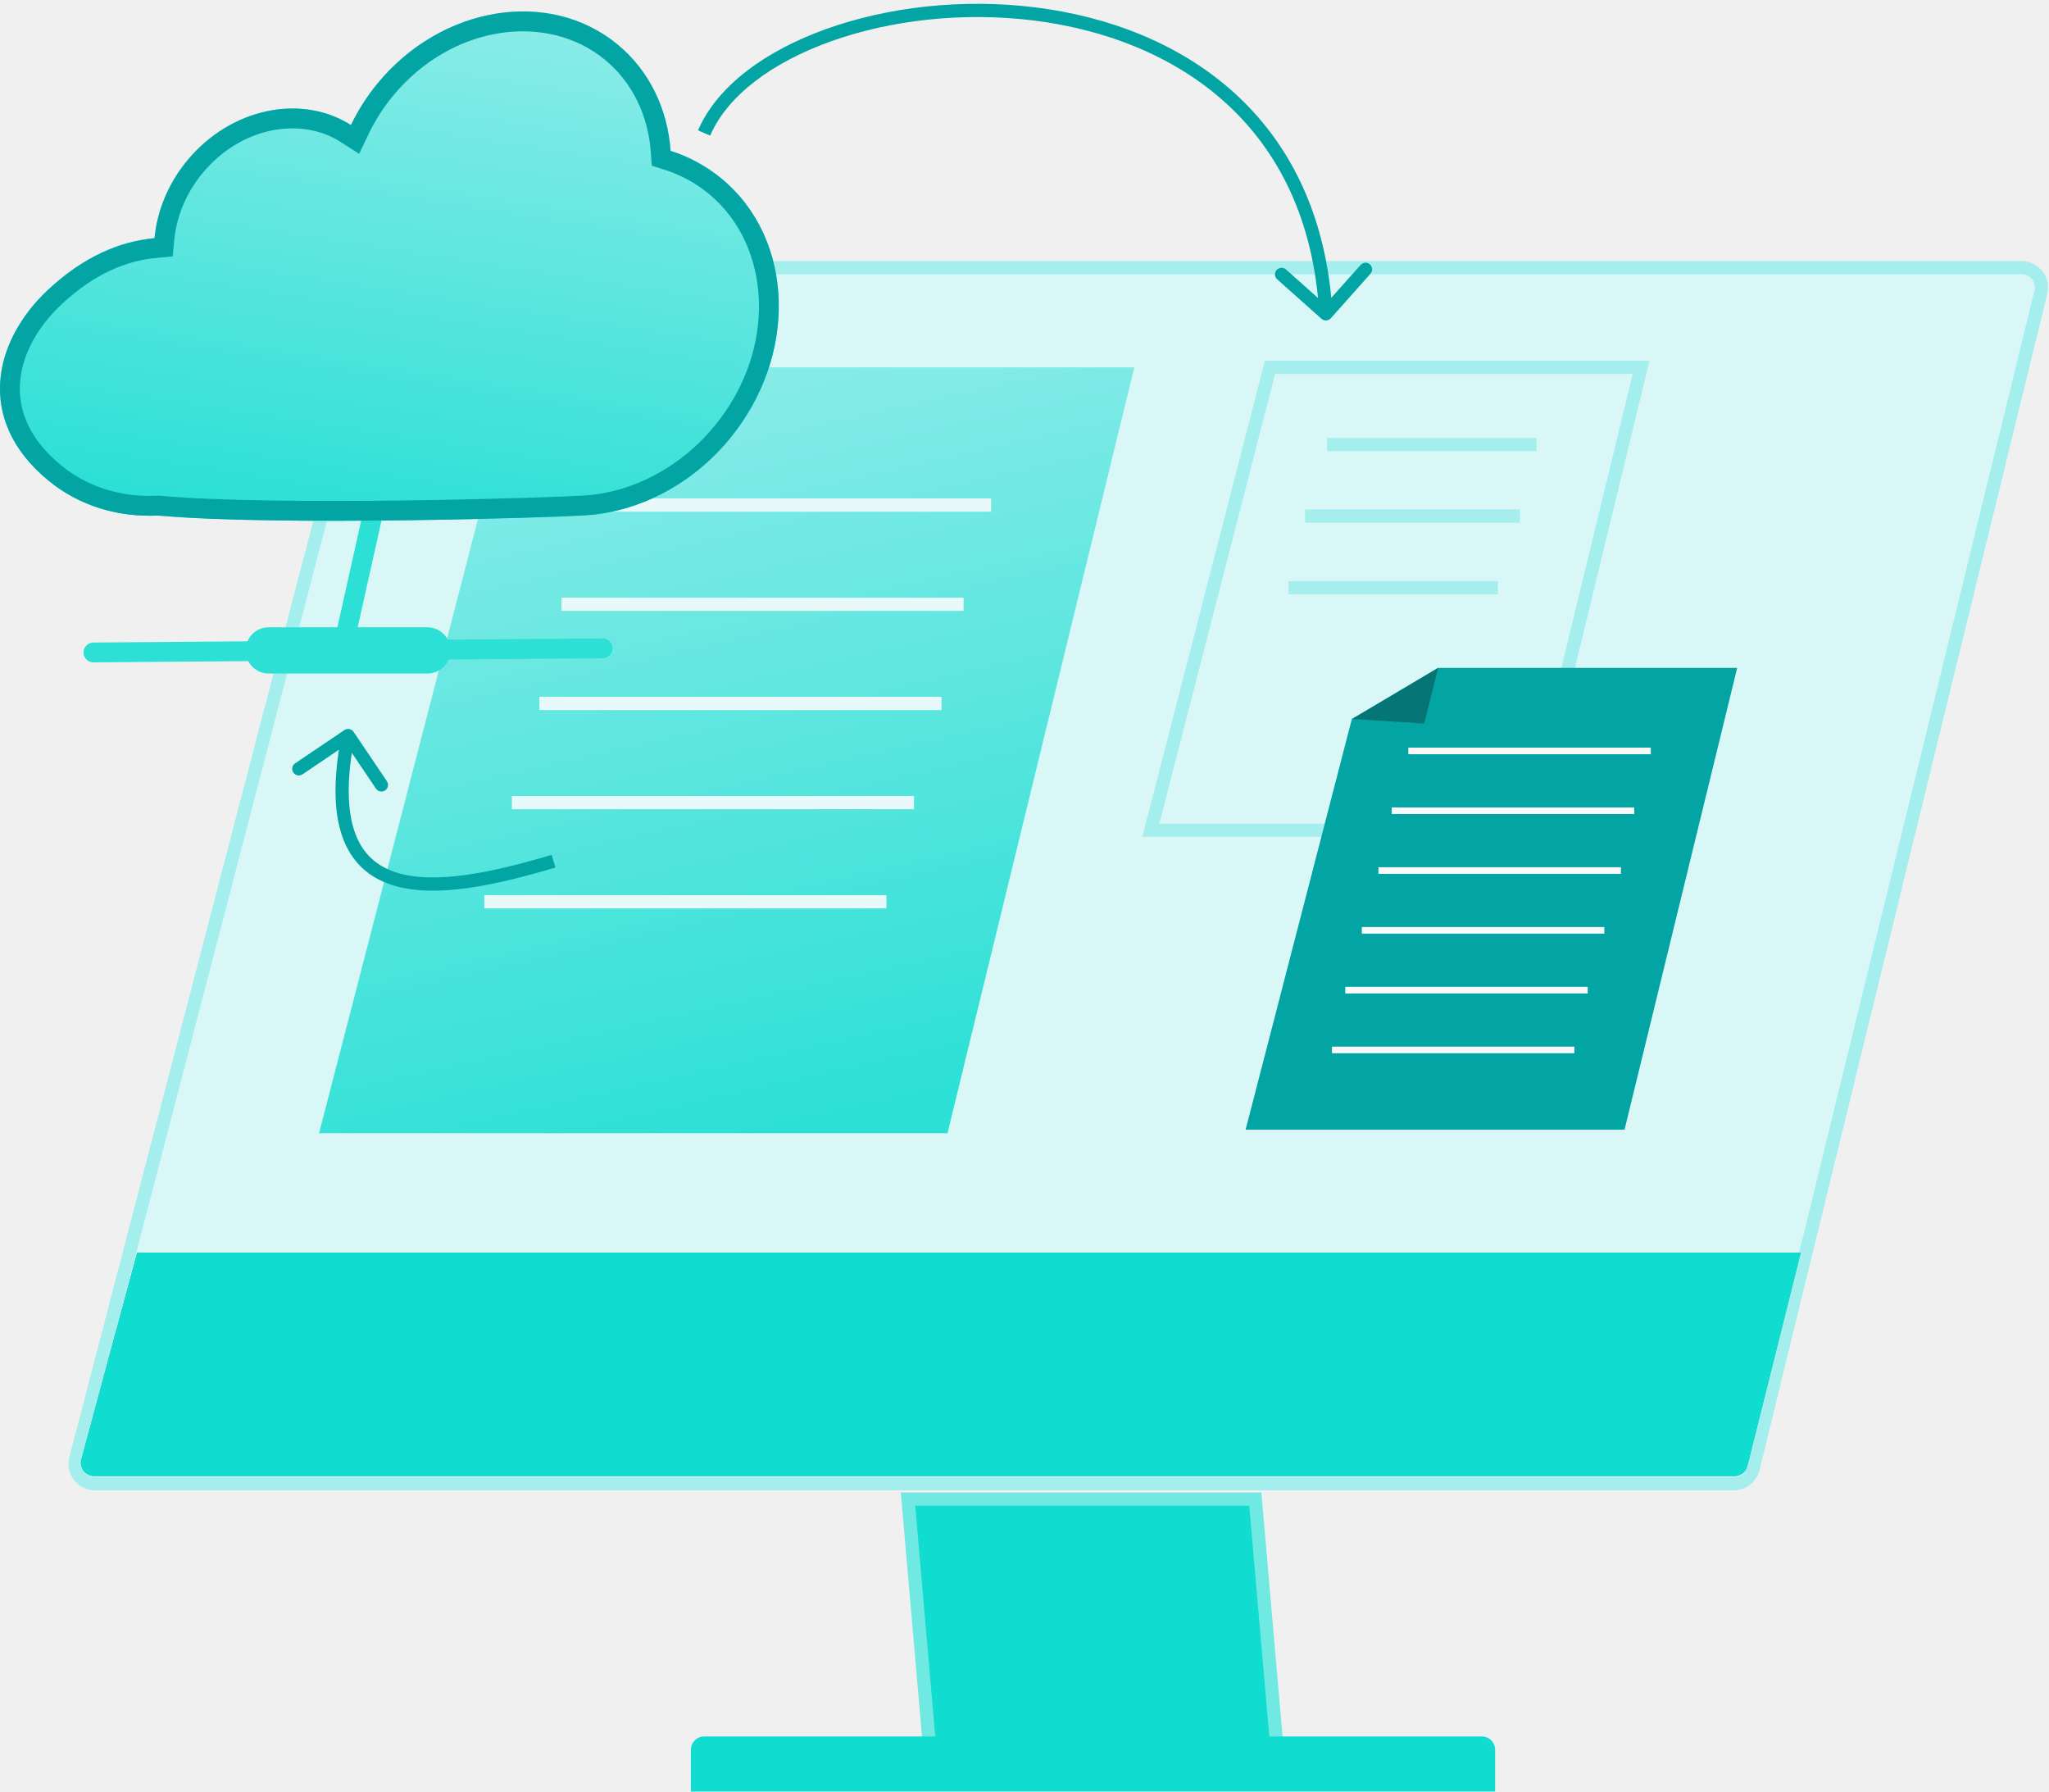
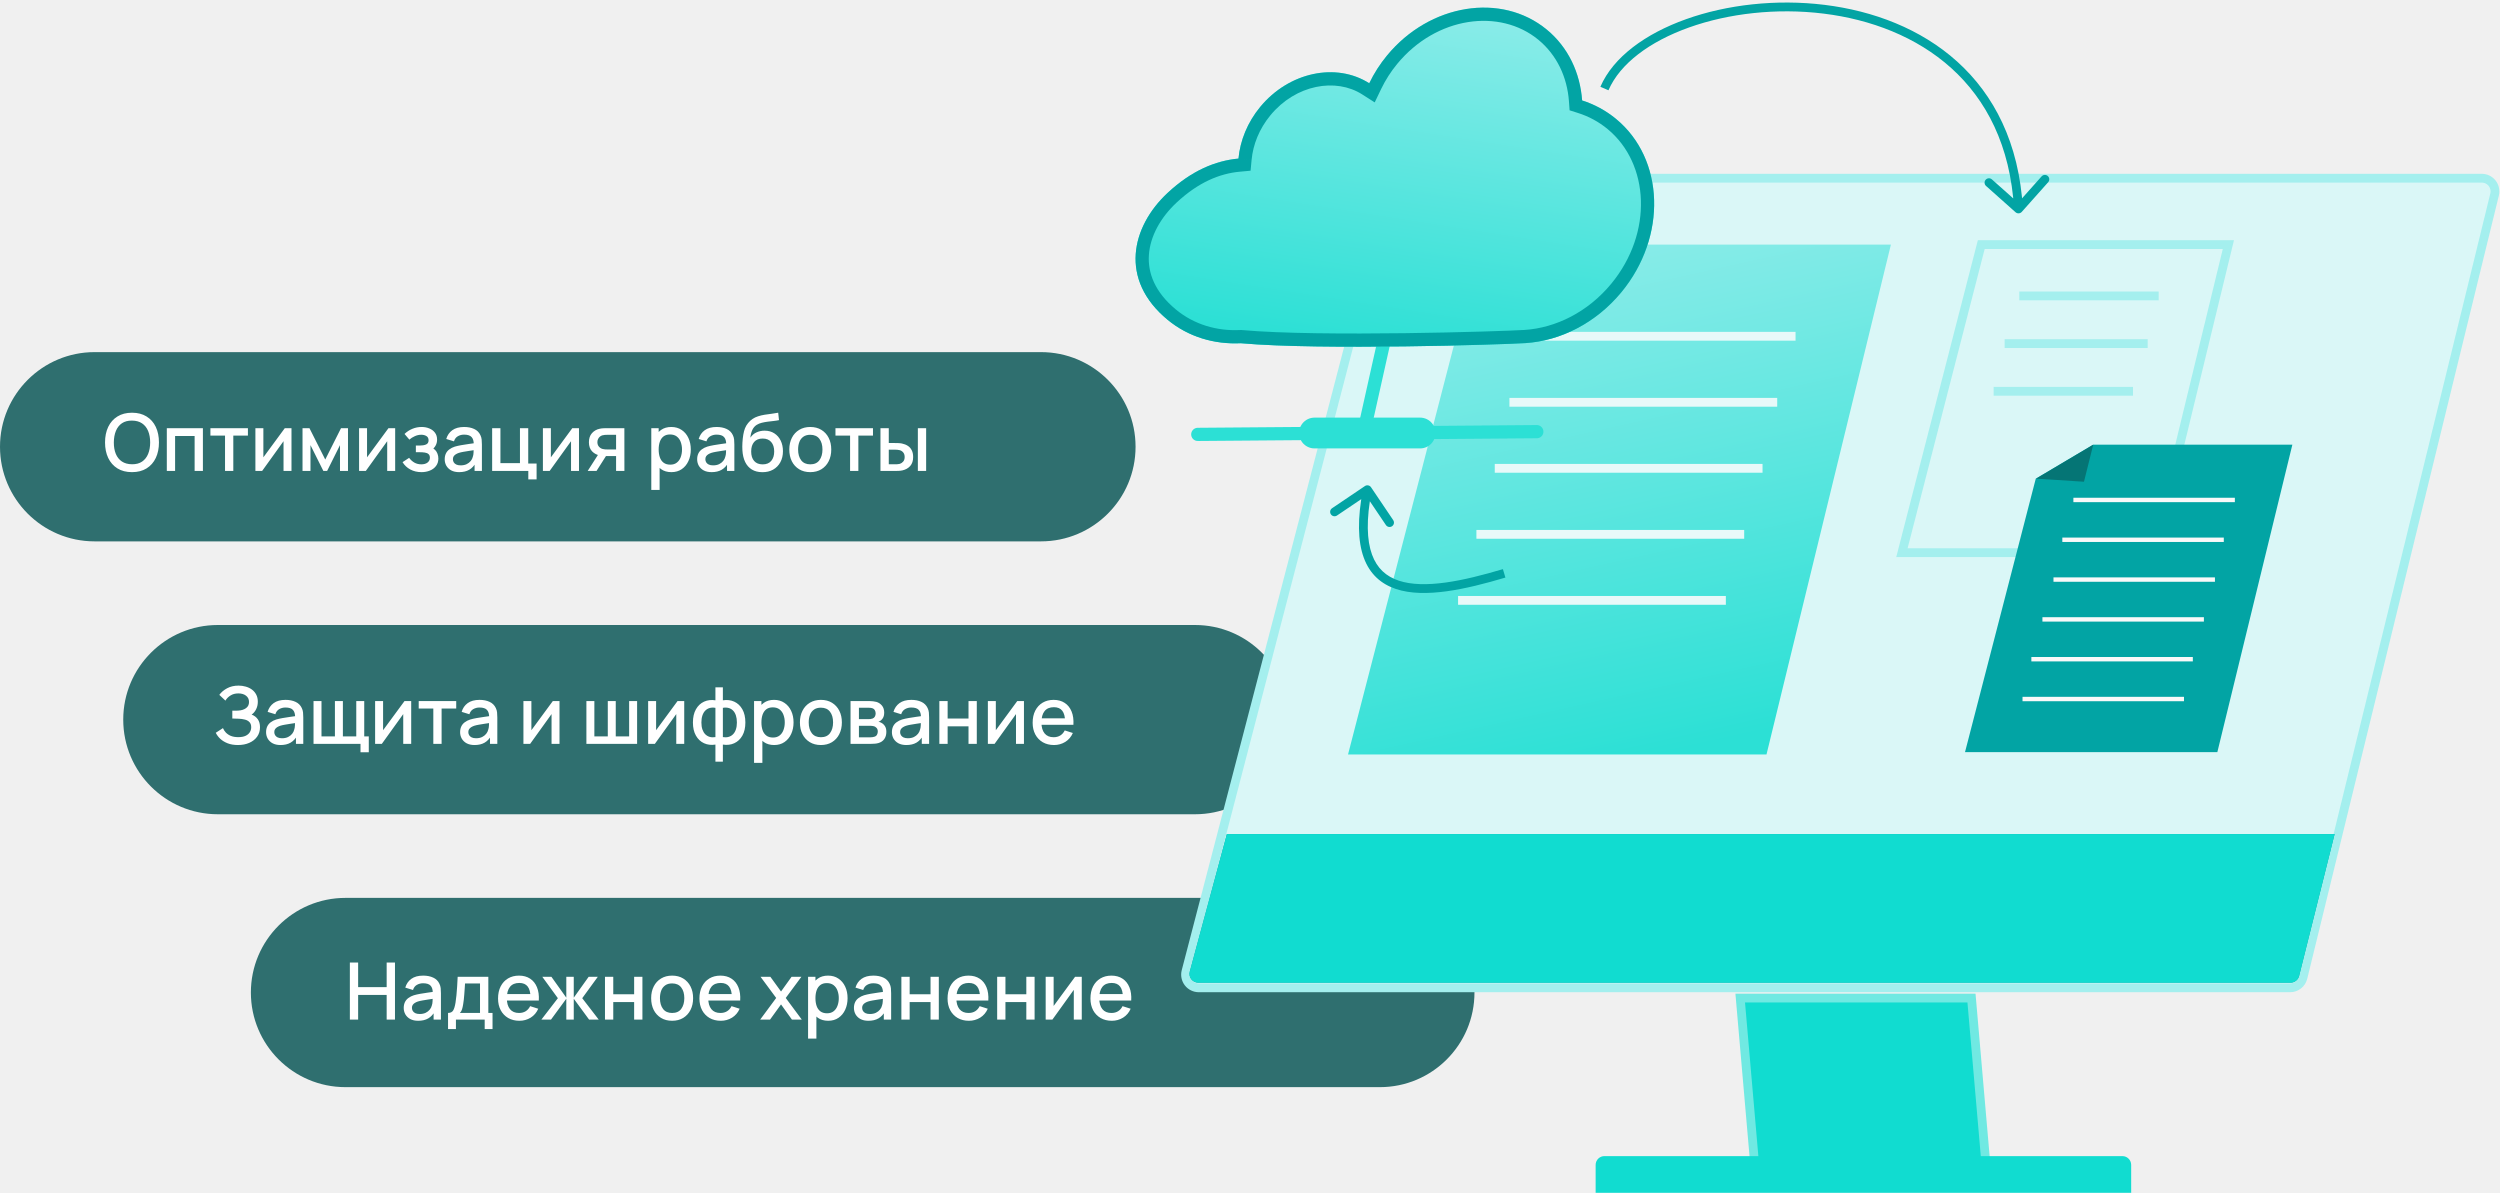
- <svg xmlns="http://www.w3.org/2000/svg" width="310" height="271" fill="none">
-   <path d="M57.815 42.732L11.457 220.676a3 3 0 002.903 3.756h247.958a3 3 0 002.914-2.287l43.537-177.944a3 3 0 00-2.914-3.713H60.718a3 3 0 00-2.903 2.244z" fill="#DAF7F7" stroke="#A4EFEE" stroke-width="2" />
-   <path d="M20.742 189.506l-8.42 31.241a2 2 0 001.93 2.521H262.41a2 2 0 001.94-1.514l8.074-32.248H20.743z" fill="#02A4A4" />
-   <path d="M20.742 189.506l-8.42 31.241a2 2 0 001.93 2.521H262.41a2 2 0 001.94-1.514l8.074-32.248H20.743z" fill="#11DCD0" />
-   <path d="M48.273 171.408l29.98-115.842h93.364L143.35 171.408H48.273z" fill="url(#paint0_linear_469_4406)" />
-   <path d="M174.117 125.571l18.028-70.005h56.144l-16.997 70.005h-57.175z" stroke="#A4EFEE" stroke-width="2" />
-   <path d="M140.712 265.179l-3.336-38.419h52.545l3.336 38.419h-52.545z" fill="#11DCD0" stroke="#70E9E2" stroke-width="2" />
-   <path d="M104.528 264.666a2 2 0 012-2h117.676a2 2 0 012 2V271H104.528v-6.334z" fill="url(#paint1_radial_469_4406)" />
-   <path d="M89.11 76.4h60.838" stroke="#E8F9F9" stroke-width="2" />
-   <path d="M200.786 67.233h31.669" stroke="#A4EFEE" stroke-width="2" />
-   <path d="M84.943 91.402h60.838" stroke="#E8F9F9" stroke-width="2" />
-   <path d="M197.452 78.067h32.503" stroke="#A4EFEE" stroke-width="2" />
-   <path d="M81.61 106.403h60.838" stroke="#E8F9F9" stroke-width="2" />
-   <path d="M194.952 88.902h31.669" stroke="#A4EFEE" stroke-width="2" />
-   <path d="M77.443 121.404h60.838m-65.006 15.002h60.838" stroke="#E8F9F9" stroke-width="2" />
-   <path d="M245.781 170.879H188.45l16.079-62.13 13.054-7.722h45.242l-17.044 69.852z" fill="#02A4A4" />
-   <path d="M215.477 109.451l-10.881-.702 12.987-7.722-2.106 8.424z" fill="#057575" />
-   <path d="M213.074 113.59h36.685m-39.198 9.046h36.685m-38.695 9.045h36.685m-39.197 9.046h36.685m-39.198 9.045h36.685m-38.695 9.046h36.685" stroke="#F9F9F9" />
-   <path d="M68.165 25.1L51.797 98.379m39.369-.306l-77.031.62" stroke="#2CE0D5" stroke-width="3" stroke-linecap="round" />
-   <path d="M64.647 98.382H40.655" stroke="#2CE0D5" stroke-width="7" stroke-linecap="round" />
+ <svg xmlns="http://www.w3.org/2000/svg" width="568" height="271" fill="none">
+   <rect y="80" width="258" height="43" rx="21.5" fill="#2F6F6F" />
+   <rect x="28" y="142" width="265" height="43" rx="21.5" fill="#2F6F6F" />
+   <rect x="57" y="204" width="278" height="43" rx="21.5" fill="#2F6F6F" />
+   <path d="M315.815 42.732l-46.358 177.944a3 3 0 002.903 3.756h247.958a3 3 0 002.914-2.287l43.537-177.944a3 3 0 00-2.914-3.713H318.719a3.001 3.001 0 00-2.904 2.244z" fill="#DAF7F7" stroke="#A4EFEE" stroke-width="2" />
+   <path d="M278.742 189.506l-8.421 31.241a2 2 0 001.932 2.521h248.156a2 2 0 001.94-1.514l8.074-32.248H278.742z" fill="#02A4A4" />
+   <path d="M278.742 189.506l-8.421 31.241a2 2 0 001.932 2.521h248.156a2 2 0 001.94-1.514l8.074-32.248H278.742z" fill="#11DCD0" />
+   <path d="M306.273 171.408l29.98-115.842h93.364L401.35 171.408h-95.077z" fill="url(#paint0_linear_2936_1844)" />
+   <path d="M432.117 125.571l18.028-70.005h56.144l-16.997 70.005h-57.175z" stroke="#A4EFEE" stroke-width="2" />
+   <path d="M398.712 265.179l-3.336-38.419h52.545l3.336 38.419h-52.545z" fill="#11DCD0" stroke="#70E9E2" stroke-width="2" />
+   <path d="M362.528 264.666a2 2 0 012-2h117.676a2 2 0 012 2V271H362.528v-6.334z" fill="url(#paint1_radial_2936_1844)" />
+   <path d="M347.11 76.4h60.838" stroke="#E8F9F9" stroke-width="2" />
+   <path d="M458.786 67.233h31.669" stroke="#A4EFEE" stroke-width="2" />
+   <path d="M342.943 91.402h60.838" stroke="#E8F9F9" stroke-width="2" />
+   <path d="M455.452 78.067h32.503" stroke="#A4EFEE" stroke-width="2" />
+   <path d="M339.609 106.403h60.839" stroke="#E8F9F9" stroke-width="2" />
+   <path d="M452.952 88.902h31.669" stroke="#A4EFEE" stroke-width="2" />
+   <path d="M335.443 121.404h60.838m-65.006 15.002h60.838" stroke="#E8F9F9" stroke-width="2" />
+   <path d="M503.781 170.879H446.45l16.079-62.13 13.054-7.722h45.242l-17.044 69.852z" fill="#02A4A4" />
+   <path d="M473.477 109.451l-10.881-.702 12.987-7.722-2.106 8.424z" fill="#057575" />
+   <path d="M471.074 113.59h36.685m-39.198 9.046h36.685m-38.695 9.045h36.685m-39.197 9.046h36.685m-39.198 9.045h36.685m-38.695 9.046h36.685" stroke="#F9F9F9" />
+   <path d="M326.165 25.1l-16.368 73.279m39.369-.306l-77.031.62" stroke="#2CE0D5" stroke-width="3" stroke-linecap="round" />
+   <path d="M322.647 98.382h-23.992" stroke="#2CE0D5" stroke-width="7" stroke-linecap="round" />
  <mask id="a" fill="#fff">
-     <path fill-rule="evenodd" clip-rule="evenodd" d="M93.43 6.723C83.105-1.788 66.826.846 57.14 12.595a31.109 31.109 0 00-4.047 6.32c-7.487-4.773-18.216-2.581-24.774 5.375-2.918 3.54-4.558 7.673-4.941 11.737-5.271.49-10.706 2.774-16.09 7.792-8.275 7.713-11.063 19.725 0 28.843 4.726 3.897 10.618 5.613 16.626 5.318 18.162 1.63 59.678.3 64.667-.025 7.912-.516 15.98-4.507 21.814-11.584 10.376-12.588 9.818-30.247-1.244-39.366a23.093 23.093 0 00-7.693-4.186c-.452-6.253-3.142-12.068-8.03-16.096z" />
+     <path fill-rule="evenodd" clip-rule="evenodd" d="M351.429 6.723c-10.324-8.511-26.603-5.877-36.288 5.872a31.131 31.131 0 00-4.047 6.32c-7.487-4.773-18.216-2.581-24.774 5.375-2.918 3.54-4.558 7.673-4.941 11.737-5.271.49-10.706 2.774-16.09 7.792-8.275 7.713-11.063 19.725-.001 28.843 4.727 3.897 10.619 5.613 16.627 5.318 18.162 1.63 59.678.3 64.667-.025 7.912-.516 15.98-4.507 21.814-11.584 10.376-12.588 9.818-30.247-1.244-39.366a23.093 23.093 0 00-7.693-4.186c-.452-6.253-3.142-12.068-8.03-16.096z" />
  </mask>
-   <path fill-rule="evenodd" clip-rule="evenodd" d="M93.43 6.723C83.105-1.788 66.826.846 57.14 12.595a31.109 31.109 0 00-4.047 6.32c-7.487-4.773-18.216-2.581-24.774 5.375-2.918 3.54-4.558 7.673-4.941 11.737-5.271.49-10.706 2.774-16.09 7.792-8.275 7.713-11.063 19.725 0 28.843 4.726 3.897 10.618 5.613 16.626 5.318 18.162 1.63 59.678.3 64.667-.025 7.912-.516 15.98-4.507 21.814-11.584 10.376-12.588 9.818-30.247-1.244-39.366a23.093 23.093 0 00-7.693-4.186c-.452-6.253-3.142-12.068-8.03-16.096z" fill="url(#paint2_linear_469_4406)" />
-   <path d="M57.141 12.595l2.315 1.908-2.315-1.908zM93.43 6.723l1.908-2.315-1.908 2.315zM53.094 18.915l2.705 1.299-1.465 3.05-2.853-1.82 1.613-2.529zM28.32 24.29l2.315 1.908-2.315-1.908zm-4.941 11.737l2.986.282-.233 2.475-2.476.23-.277-2.987zM7.289 43.82l2.045 2.195-2.045-2.195zm0 28.843l-1.91 2.315 1.91-2.315zm16.626 5.318l-.147-2.996.208-.01.207.018-.268 2.988zm64.667-.025l.196 2.994-.196-2.994zm21.814-11.584l-2.315-1.908 2.315 1.908zm-1.244-39.366l1.908-2.315-1.908 2.315zm-7.693-4.186l-.913 2.858-1.934-.617-.146-2.025 2.993-.216zM54.826 10.687c10.5-12.738 28.637-16.068 40.512-6.28l-3.817 4.63c-8.774-7.232-23.195-5.294-32.065 5.466l-4.63-3.816zm-4.436 6.93a34.113 34.113 0 014.436-6.93l4.63 3.816a28.111 28.111 0 00-3.657 5.71l-5.41-2.596zM26.005 22.38c7.337-8.9 19.705-11.73 28.702-5.995l-3.226 5.059c-5.977-3.81-15.067-2.258-20.846 4.753l-4.63-3.817zm-5.613 13.365c.44-4.668 2.317-9.366 5.613-13.365l4.63 3.817c-2.54 3.082-3.943 6.65-4.27 10.11l-5.973-.562zm-15.149 5.88c5.818-5.423 11.86-8.027 17.858-8.585l.555 5.974c-4.543.423-9.371 2.386-14.322 7l-4.09-4.39zm.137 33.352C-.81 69.876-3.378 63.691-2.956 57.51c.413-6.047 3.653-11.647 8.2-15.884l4.09 4.389c-3.729 3.475-6.02 7.737-6.304 11.904-.275 4.032 1.293 8.413 6.166 12.43l-3.816 4.63zm18.682 6c-6.678.327-13.322-1.582-18.682-6l3.816-4.63c4.095 3.376 9.234 4.899 14.572 4.637l.294 5.993zm64.716-.028c-5.029.328-46.731 1.67-65.131.02l.536-5.977c17.925 1.608 59.253.293 64.204-.03l.39 5.987zm23.933-12.67c-6.341 7.692-15.165 12.097-23.933 12.67l-.391-5.987c7.055-.461 14.366-4.036 19.694-10.5l4.63 3.817zM111.06 24.69c12.612 10.397 12.841 30.013 1.651 43.589l-4.63-3.816c9.561-11.6 8.674-27.302-.837-35.143l3.816-4.63zm-8.689-4.73a26.082 26.082 0 018.689 4.73l-3.816 4.63a20.08 20.08 0 00-6.698-3.643l1.825-5.716zM95.338 4.409c5.591 4.609 8.609 11.22 9.113 18.195l-5.985.432c-.399-5.532-2.762-10.55-6.945-13.998l3.817-4.63z" fill="#02A4A4" mask="url(#a)" />
-   <path d="M199.933 48.221a1 1 0 001.412-.081l5.985-6.721a1 1 0 10-1.493-1.33l-5.321 5.974-5.974-5.32a1 1 0 00-1.33 1.493l6.721 5.985zm-92.491-27.71c2.606-6.034 9.347-11.072 18.304-14.27 8.92-3.184 19.857-4.471 30.562-3.151 10.704 1.32 21.111 5.238 29.038 12.396 7.908 7.14 13.416 17.564 14.253 32.046l1.997-.115c-.866-14.974-6.587-25.9-14.91-33.415-8.303-7.498-19.128-11.54-30.133-12.897-11.005-1.357-22.256-.04-31.479 3.253-9.187 3.28-16.543 8.588-19.468 15.36l1.836.793zm-53.946 90.191a1 1 0 00-1.388-.269l-7.46 5.034a1 1 0 101.119 1.658l6.631-4.475 4.475 6.631a1 1 0 101.658-1.118l-5.035-7.461zm29.964 18.607c-4.488 1.334-8.952 2.482-13.043 3.046-4.105.566-7.74.528-10.612-.428-2.817-.937-4.933-2.762-6.082-5.918-1.172-3.219-1.366-7.901-.074-14.557l-1.963-.381c-1.323 6.816-1.192 11.914.158 15.622 1.372 3.77 3.975 6.016 7.33 7.132 3.298 1.097 7.288 1.094 11.516.512 4.242-.585 8.82-1.768 13.34-3.111l-.57-1.917z" fill="#02A4A4" />
+   <path fill-rule="evenodd" clip-rule="evenodd" d="M351.429 6.723c-10.324-8.511-26.603-5.877-36.288 5.872a31.131 31.131 0 00-4.047 6.32c-7.487-4.773-18.216-2.581-24.774 5.375-2.918 3.54-4.558 7.673-4.941 11.737-5.271.49-10.706 2.774-16.09 7.792-8.275 7.713-11.063 19.725-.001 28.843 4.727 3.897 10.619 5.613 16.627 5.318 18.162 1.63 59.678.3 64.667-.025 7.912-.516 15.98-4.507 21.814-11.584 10.376-12.588 9.818-30.247-1.244-39.366a23.093 23.093 0 00-7.693-4.186c-.452-6.253-3.142-12.068-8.03-16.096z" fill="url(#paint2_linear_2936_1844)" />
+   <path d="M315.141 12.595l2.315 1.908-2.315-1.908zm36.288-5.872l1.909-2.315-1.909 2.315zm-40.335 12.192l2.705 1.299-1.465 3.05-2.852-1.82 1.612-2.529zM286.32 24.29l2.315 1.908-2.315-1.908zm-4.941 11.737l2.986.282-.233 2.475-2.476.23-.277-2.987zm-16.09 7.792l2.045 2.195-2.045-2.195zm-.001 28.843l-1.908 2.315 1.908-2.315zm16.627 5.318l-.147-2.996.208-.01.207.018-.268 2.988zm64.667-.025l.196 2.994-.196-2.994zm21.814-11.584l-2.315-1.908 2.315 1.908zm-1.244-39.366l1.908-2.315-1.908 2.315zm-7.693-4.186l-.913 2.858-1.934-.617-.146-2.025 2.993-.216zm-46.633-12.132c10.499-12.738 28.637-16.068 40.512-6.28l-3.817 4.63c-8.774-7.232-23.195-5.294-32.065 5.466l-4.63-3.816zm-4.436 6.93a34.081 34.081 0 014.436-6.93l4.63 3.816a28.092 28.092 0 00-3.657 5.71l-5.409-2.596zm-24.385 4.764c7.337-8.9 19.705-11.73 28.702-5.995l-3.225 5.059c-5.978-3.81-15.068-2.258-20.847 4.753l-4.63-3.817zm-5.613 13.365c.44-4.668 2.317-9.366 5.613-13.365l4.63 3.817c-2.541 3.082-3.943 6.65-4.27 10.11l-5.973-.562zm-15.149 5.879c5.818-5.423 11.859-8.027 17.858-8.585l.555 5.974c-4.543.423-9.371 2.386-14.322 7l-4.091-4.39zm.137 33.352c-6.189-5.101-8.758-11.286-8.336-17.468.413-6.047 3.653-11.647 8.199-15.884l4.091 4.389c-3.729 3.475-6.019 7.737-6.304 11.904-.275 4.032 1.293 8.413 6.166 12.43l-3.816 4.63zm18.682 6c-6.678.327-13.322-1.582-18.682-6l3.816-4.63c4.095 3.376 9.234 4.899 14.572 4.637l.294 5.993zm64.716-.028c-5.029.328-46.731 1.67-65.131.02l.536-5.977c17.925 1.608 59.253.293 64.204-.03l.391 5.987zm23.933-12.67c-6.341 7.692-15.165 12.097-23.933 12.67l-.391-5.987c7.055-.461 14.366-4.036 19.694-10.5l4.63 3.817zM369.06 24.69c12.612 10.397 12.841 30.013 1.651 43.589l-4.63-3.816c9.561-11.6 8.674-27.302-.837-35.143l3.816-4.63zm-8.689-4.73a26.082 26.082 0 018.689 4.73l-3.816 4.63a20.08 20.08 0 00-6.698-3.643l1.825-5.716zm-7.033-15.552c5.591 4.609 8.609 11.22 9.113 18.195l-5.985.432c-.399-5.532-2.762-10.55-6.945-13.998l3.817-4.63z" fill="#02A4A4" mask="url(#a)" />
+   <path d="M457.933 48.221a1 1 0 001.412-.081l5.985-6.721a1 1 0 10-1.493-1.33l-5.321 5.974-5.974-5.32a1 1 0 00-1.33 1.493l6.721 5.985zm-92.491-27.71c2.606-6.034 9.347-11.072 18.304-14.27 8.92-3.184 19.857-4.471 30.562-3.151 10.704 1.32 21.111 5.238 29.038 12.396 7.908 7.14 13.416 17.564 14.253 32.046l1.997-.115c-.866-14.974-6.587-25.9-14.91-33.415-8.303-7.498-19.128-11.54-30.133-12.897-11.005-1.357-22.256-.04-31.479 3.253-9.187 3.28-16.543 8.588-19.468 15.36l1.836.793zm-53.945 90.191a1 1 0 00-1.389-.269l-7.46 5.034a1 1 0 001.119 1.658l6.631-4.475 4.475 6.631a1 1 0 101.658-1.118l-5.034-7.461zm29.963 18.607c-4.488 1.334-8.952 2.482-13.043 3.046-4.105.566-7.739.528-10.612-.428-2.817-.937-4.933-2.762-6.082-5.918-1.172-3.219-1.366-7.901-.074-14.557l-1.963-.381c-1.323 6.816-1.192 11.914.158 15.622 1.372 3.77 3.975 6.016 7.329 7.132 3.299 1.097 7.289 1.094 11.517.512 4.242-.585 8.82-1.768 13.34-3.111l-.57-1.917z" fill="#02A4A4" />
+   <path d="M29.994 107.27c-1.296 0-2.4-.282-3.312-.846-.912-.57-1.61-1.362-2.097-2.376-.48-1.014-.72-2.19-.72-3.528s.24-2.514.72-3.528c.486-1.014 1.185-1.803 2.097-2.367.912-.57 2.016-.855 3.312-.855 1.29 0 2.391.285 3.303.855.918.564 1.617 1.353 2.097 2.367s.72 2.19.72 3.528-.24 2.514-.72 3.528c-.48 1.014-1.179 1.806-2.097 2.376-.912.564-2.013.846-3.303.846zm0-1.791c.918.012 1.68-.189 2.286-.603.612-.42 1.071-1.002 1.377-1.746.306-.75.46-1.62.46-2.61 0-.99-.154-1.854-.46-2.592-.306-.744-.765-1.323-1.377-1.737-.606-.414-1.368-.624-2.286-.63-.918-.012-1.683.189-2.295.603-.606.414-1.062.996-1.368 1.746-.306.75-.462 1.62-.468 2.61-.006.99.144 1.857.45 2.601.306.738.765 1.314 1.377 1.728.618.414 1.386.624 2.304.63zM37.9 107v-9.72h8.2V107h-1.882v-7.947h-4.437V107h-1.88zm13.226 0v-8.028h-3.322V97.28h8.523v1.692h-3.32V107h-1.881zm15.1-9.72V107h-1.809v-6.759L59.557 107h-1.53v-9.72h1.81v6.624l4.868-6.624h1.521zm2.506 9.72v-9.72h1.575l3.591 7.128 3.582-7.128h1.584V107h-1.818v-5.868L74.321 107h-.855l-2.925-5.868V107h-1.809zm21.05-9.72V107h-1.81v-6.759L83.112 107h-1.53v-9.72h1.81v6.624l4.868-6.624h1.521zm5.98 9.99c-.943 0-1.789-.201-2.539-.603a4.573 4.573 0 01-1.764-1.665l1.494-.981c.348.468.75.831 1.206 1.089.462.258.981.387 1.557.387.6 0 1.074-.135 1.422-.405.354-.276.531-.645.531-1.107 0-.366-.102-.636-.306-.81-.198-.18-.474-.297-.828-.351a7.81 7.81 0 00-1.188-.081h-.864v-1.512h.864c.588 0 1.071-.081 1.45-.243.383-.168.575-.483.575-.945 0-.45-.165-.774-.495-.972-.324-.198-.71-.297-1.16-.297-.505 0-.994.108-1.468.324-.474.21-.888.471-1.242.783l-1.098-1.287a5.668 5.668 0 011.764-1.161 5.436 5.436 0 012.142-.423c.624 0 1.2.111 1.728.333.534.216.96.537 1.278.963.324.426.486.951.486 1.575 0 .486-.108.93-.324 1.332-.216.402-.546.768-.99 1.098l-.054-.639c.366.114.672.297.918.549.246.252.43.549.55.891.125.336.188.693.188 1.071 0 .654-.174 1.212-.522 1.674-.342.462-.804.813-1.386 1.053-.582.24-1.224.36-1.926.36zm8.56 0c-.72 0-1.323-.132-1.809-.396a2.821 2.821 0 01-1.107-1.062 2.958 2.958 0 01-.369-1.458c0-.492.087-.924.261-1.296.174-.372.432-.687.774-.945a4.14 4.14 0 011.26-.639c.432-.126.921-.237 1.467-.333a49.86 49.86 0 011.719-.27l1.8-.252-.684.378c.012-.762-.15-1.326-.486-1.692-.33-.372-.9-.558-1.71-.558-.51 0-.978.12-1.404.36-.426.234-.723.624-.891 1.17l-1.755-.54c.24-.834.696-1.497 1.368-1.989.678-.492 1.578-.738 2.7-.738.87 0 1.626.15 2.268.45a2.797 2.797 0 011.422 1.404c.156.318.252.654.288 1.008.036.354.054.735.054 1.143V107h-1.665v-2.223l.324.288c-.402.744-.915 1.299-1.539 1.665-.618.36-1.38.54-2.286.54zm.333-1.539c.534 0 .993-.093 1.377-.279a2.71 2.71 0 00.927-.729c.234-.294.387-.6.459-.918.102-.288.159-.612.171-.972.018-.36.027-.648.027-.864l.612.225-1.62.243c-.486.072-.927.144-1.323.216-.39.066-.738.147-1.044.243-.258.09-.489.198-.693.324a1.587 1.587 0 00-.477.459c-.114.18-.171.399-.171.657 0 .252.063.486.189.702.126.21.318.378.576.504.258.126.588.189.99.189zm15.378 3.186V107h-8.217v-9.72h1.881v7.947h4.437V97.28h1.881v8.028h1.899v3.609h-1.881zm11.514-11.637V107h-1.809v-6.759l-4.86 6.759h-1.53v-9.72h1.809v6.624l4.869-6.624h1.521zm8.428 9.72v-3.375h-1.926c-.228 0-.501-.009-.819-.027a7.762 7.762 0 01-.882-.099c-.726-.132-1.332-.447-1.818-.945-.486-.504-.729-1.197-.729-2.079 0-.852.228-1.536.684-2.052a3.15 3.15 0 011.755-1.008 4.44 4.44 0 01.936-.117c.324-.012.597-.018.819-.018h3.861l.009 9.72h-1.89zm-6.453 0l2.457-3.843h1.989L135.529 107h-2.007zm4.365-4.887h2.088v-3.321h-2.088a8 8 0 00-.486.018 2.472 2.472 0 00-.558.099c-.186.054-.366.15-.54.288a1.603 1.603 0 00-.576 1.26c0 .414.117.756.351 1.026.234.264.513.438.837.522.174.048.348.078.522.09.174.012.324.018.45.018zm14.66 5.157c-.93 0-1.71-.225-2.34-.675-.63-.456-1.107-1.071-1.431-1.845-.324-.774-.486-1.647-.486-2.619 0-.972.159-1.845.477-2.619.324-.774.798-1.383 1.422-1.827.63-.45 1.404-.675 2.322-.675.912 0 1.698.225 2.358.675.666.444 1.179 1.053 1.539 1.827.36.768.54 1.641.54 2.619 0 .972-.18 1.848-.54 2.628-.354.774-.861 1.386-1.521 1.836-.654.45-1.434.675-2.34.675zm-4.572 4.05V97.28h1.674v6.993h.216v7.047h-1.89zm4.311-5.751c.6 0 1.095-.153 1.485-.459.396-.306.69-.717.882-1.233a4.89 4.89 0 00.297-1.746 4.79 4.79 0 00-.297-1.728 2.684 2.684 0 00-.891-1.233c-.402-.306-.915-.459-1.539-.459-.588 0-1.074.144-1.458.432-.378.288-.66.69-.846 1.206-.18.516-.27 1.11-.27 1.782 0 .672.09 1.266.27 1.782.18.516.465.921.855 1.215.39.294.894.441 1.512.441zm9.394 1.701c-.72 0-1.323-.132-1.809-.396a2.821 2.821 0 01-1.107-1.062 2.958 2.958 0 01-.369-1.458c0-.492.087-.924.261-1.296.174-.372.432-.687.774-.945a4.14 4.14 0 011.26-.639c.432-.126.921-.237 1.467-.333a49.86 49.86 0 011.719-.27l1.8-.252-.684.378c.012-.762-.15-1.326-.486-1.692-.33-.372-.9-.558-1.71-.558-.51 0-.978.12-1.404.36-.426.234-.723.624-.891 1.17l-1.755-.54c.24-.834.696-1.497 1.368-1.989.678-.492 1.578-.738 2.7-.738.87 0 1.626.15 2.268.45a2.797 2.797 0 011.422 1.404c.156.318.252.654.288 1.008.036.354.054.735.054 1.143V107h-1.665v-2.223l.324.288c-.402.744-.915 1.299-1.539 1.665-.618.36-1.38.54-2.286.54zm.333-1.539c.534 0 .993-.093 1.377-.279a2.71 2.71 0 00.927-.729c.234-.294.387-.6.459-.918.102-.288.159-.612.171-.972.018-.36.027-.648.027-.864l.612.225-1.62.243c-.486.072-.927.144-1.323.216-.39.066-.738.147-1.044.243-.258.09-.489.198-.693.324a1.587 1.587 0 00-.477.459c-.114.18-.171.399-.171.657 0 .252.063.486.189.702.126.21.318.378.576.504.258.126.588.189.99.189zm11.166 1.548c-.924-.006-1.71-.207-2.358-.603-.648-.396-1.155-.966-1.521-1.71-.36-.75-.57-1.653-.63-2.709-.03-.51-.027-1.074.009-1.692a17.2 17.2 0 01.198-1.809c.102-.582.231-1.068.387-1.458.174-.432.411-.828.711-1.188.3-.366.63-.672.99-.918.384-.264.81-.468 1.278-.612.468-.15.957-.267 1.467-.351a33.49 33.49 0 011.557-.216 23.586 23.586 0 001.539-.243l.18 1.683c-.33.078-.72.141-1.17.189-.444.048-.906.102-1.386.162-.474.06-.927.144-1.359.252a3.91 3.91 0 00-1.125.459c-.45.276-.795.678-1.035 1.206a5.205 5.205 0 00-.423 1.719c.372-.564.846-.969 1.422-1.215a4.423 4.423 0 011.791-.378c.864 0 1.608.204 2.232.612.63.408 1.113.963 1.449 1.665.336.702.504 1.497.504 2.385 0 .96-.198 1.8-.594 2.52a4.21 4.21 0 01-1.647 1.674c-.708.396-1.53.588-2.466.576zm.099-1.773c.864 0 1.515-.267 1.953-.801.444-.534.666-1.245.666-2.133 0-.912-.228-1.629-.684-2.151-.456-.522-1.101-.783-1.935-.783-.846 0-1.494.261-1.944.783-.444.522-.666 1.239-.666 2.151 0 .924.225 1.644.675 2.16.45.516 1.095.774 1.935.774zm10.813 1.764c-.972 0-1.815-.219-2.529-.657a4.428 4.428 0 01-1.656-1.809c-.384-.774-.576-1.665-.576-2.673 0-1.014.198-1.905.594-2.673a4.354 4.354 0 011.665-1.8c.714-.432 1.548-.648 2.502-.648.972 0 1.815.219 2.529.657a4.428 4.428 0 011.656 1.809c.39.768.585 1.653.585 2.655 0 1.014-.198 1.908-.594 2.682a4.428 4.428 0 01-1.656 1.809c-.714.432-1.554.648-2.52.648zm0-1.773c.93 0 1.623-.312 2.079-.936.462-.63.693-1.44.693-2.43 0-1.014-.234-1.824-.702-2.43-.462-.612-1.152-.918-2.07-.918-.63 0-1.149.144-1.557.432a2.503 2.503 0 00-.909 1.179c-.198.498-.297 1.077-.297 1.737 0 1.02.234 1.836.702 2.448.468.612 1.155.918 2.061.918zm9.048 1.503v-8.028h-3.321V97.28h8.523v1.692h-3.321V107h-1.881zm6.902 0v-9.72h1.89v3.375h1.278c.276 0 .573.006.891.018.318.012.588.042.81.09.522.108.975.288 1.359.54.384.252.678.588.882 1.008.21.414.315.924.315 1.53 0 .846-.219 1.521-.657 2.025-.438.498-1.032.834-1.782 1.008-.24.054-.525.09-.855.108-.324.012-.624.018-.9.018h-3.231zm1.89-1.512h1.449c.156 0 .33-.006.522-.018.192-.012.369-.039.531-.081a1.65 1.65 0 00.765-.513c.228-.258.342-.603.342-1.035 0-.444-.114-.798-.342-1.062a1.516 1.516 0 00-.846-.513 2.584 2.584 0 00-.495-.081 6.71 6.71 0 00-.477-.018h-1.449v3.321zm6.606 1.512v-9.72h1.881V107h-1.881zM54.058 169.27c-.9 0-1.683-.132-2.349-.396-.666-.264-1.224-.606-1.674-1.026a4.822 4.822 0 01-1.017-1.359l1.638-1.062c.144.354.36.687.648.999a3.34 3.34 0 001.134.765c.468.192 1.035.288 1.701.288.666 0 1.215-.099 1.647-.297.432-.204.753-.474.963-.81.216-.342.324-.726.324-1.152 0-.498-.132-.882-.396-1.152-.258-.276-.603-.468-1.035-.576a6.39 6.39 0 00-1.404-.198l-.909-.027a7.171 7.171 0 00-.378-.018h-.17v-1.782h.863c.18-.006.327-.012.441-.018.744-.036 1.344-.219 1.8-.549.462-.33.693-.798.693-1.404 0-.606-.225-1.083-.675-1.431-.444-.348-1.029-.522-1.755-.522-.69 0-1.284.159-1.782.477a3.382 3.382 0 00-1.152 1.161l-1.386-1.305c.432-.6 1.023-1.101 1.773-1.503.75-.402 1.617-.603 2.601-.603.558 0 1.098.075 1.62.225.522.144.99.366 1.404.666.414.3.741.681.981 1.143.246.456.37.999.37 1.629s-.13 1.2-.388 1.71a3.16 3.16 0 01-1.017 1.215c.594.222 1.06.573 1.395 1.053.336.474.504 1.08.504 1.818 0 .828-.219 1.545-.657 2.151-.432.6-1.026 1.065-1.782 1.395-.75.33-1.608.495-2.574.495zm9.681 0c-.72 0-1.323-.132-1.809-.396a2.821 2.821 0 01-1.107-1.062 2.958 2.958 0 01-.369-1.458c0-.492.087-.924.261-1.296.174-.372.432-.687.774-.945a4.14 4.14 0 011.26-.639c.432-.126.921-.237 1.467-.333a49.86 49.86 0 011.72-.27l1.8-.252-.685.378c.012-.762-.15-1.326-.486-1.692-.33-.372-.9-.558-1.71-.558-.51 0-.978.12-1.404.36-.426.234-.723.624-.89 1.17l-1.756-.54c.24-.834.696-1.497 1.368-1.989.678-.492 1.578-.738 2.7-.738.87 0 1.626.15 2.268.45a2.797 2.797 0 011.422 1.404c.156.318.252.654.288 1.008.036.354.054.735.054 1.143V169H67.24v-2.223l.324.288c-.402.744-.915 1.299-1.539 1.665-.618.36-1.38.54-2.286.54zm.333-1.539c.534 0 .993-.093 1.377-.279a2.71 2.71 0 00.927-.729c.234-.294.387-.6.46-.918.101-.288.158-.612.17-.972.018-.36.027-.648.027-.864l.612.225-1.62.243c-.486.072-.927.144-1.323.216-.39.066-.738.147-1.044.243-.258.09-.489.198-.693.324a1.587 1.587 0 00-.477.459c-.114.18-.17.399-.17.657 0 .252.062.486.188.702.126.21.318.378.576.504.258.126.588.189.99.189zm17.835 3.186V169H71.233v-9.72h1.81v8.028h3.05v-8.028h1.81v8.028h3.041v-8.028h1.81v8.028h1.034v3.609h-1.88zm11.518-11.637V169h-1.81v-6.759L86.756 169h-1.53v-9.72h1.81v6.624l4.869-6.624h1.52zM98.45 169v-8.028h-3.32v-1.692h8.523v1.692h-3.321V169h-1.881zm9.374.27c-.72 0-1.323-.132-1.809-.396a2.821 2.821 0 01-1.107-1.062 2.958 2.958 0 01-.369-1.458c0-.492.087-.924.261-1.296.174-.372.432-.687.774-.945a4.14 4.14 0 011.26-.639c.432-.126.921-.237 1.467-.333a49.86 49.86 0 011.719-.27l1.8-.252-.684.378c.012-.762-.15-1.326-.486-1.692-.33-.372-.9-.558-1.71-.558-.51 0-.978.12-1.404.36-.426.234-.723.624-.891 1.17l-1.755-.54c.24-.834.696-1.497 1.368-1.989.678-.492 1.578-.738 2.7-.738.87 0 1.626.15 2.268.45a2.797 2.797 0 011.422 1.404c.156.318.252.654.288 1.008.036.354.054.735.054 1.143V169h-1.665v-2.223l.324.288c-.402.744-.915 1.299-1.539 1.665-.618.36-1.38.54-2.286.54zm.333-1.539c.534 0 .993-.093 1.377-.279a2.71 2.71 0 00.927-.729c.234-.294.387-.6.459-.918.102-.288.159-.612.171-.972.018-.36.027-.648.027-.864l.612.225-1.62.243c-.486.072-.927.144-1.323.216-.39.066-.738.147-1.044.243-.258.09-.489.198-.693.324a1.587 1.587 0 00-.477.459c-.114.18-.171.399-.171.657 0 .252.063.486.189.702.126.21.318.378.576.504.258.126.588.189.99.189zm18.964-8.451V169h-1.809v-6.759l-4.86 6.759h-1.53v-9.72h1.809v6.624l4.869-6.624h1.521zm6.109 9.72v-9.72h1.809v8.028h3.051v-8.028h1.809v8.028h3.042v-8.028h1.809V169h-11.52zm22.227-9.72V169h-1.809v-6.759l-4.86 6.759h-1.53v-9.72h1.809v6.624l4.869-6.624h1.521zm7.087 13.77v-3.879c-.948.15-1.809.048-2.583-.306-.774-.354-1.389-.93-1.845-1.728-.456-.798-.684-1.794-.684-2.988s.228-2.193.684-2.997c.456-.804 1.071-1.383 1.845-1.737.774-.354 1.635-.456 2.583-.306v-2.943h1.692v2.943c.948-.15 1.809-.048 2.583.306.774.354 1.389.933 1.845 1.737.456.804.684 1.803.684 2.997s-.228 2.19-.684 2.988c-.456.798-1.071 1.374-1.845 1.728-.774.354-1.635.456-2.583.306v3.879h-1.692zm0-5.58v-6.651c-.486-.084-.927-.069-1.323.045-.39.114-.723.315-.999.603-.276.282-.489.651-.639 1.107-.15.45-.225.975-.225 1.575s.075 1.125.225 1.575c.156.45.375.819.657 1.107.288.282.627.48 1.017.594.39.108.819.123 1.287.045zm1.692 0c.468.078.897.063 1.287-.045a2.25 2.25 0 001.008-.585c.288-.282.507-.648.657-1.098.156-.456.234-.987.234-1.593 0-.612-.075-1.143-.225-1.593-.15-.456-.363-.825-.639-1.107a2.153 2.153 0 00-1.008-.594c-.39-.108-.828-.12-1.314-.036v6.651zm11.658 1.8c-.93 0-1.71-.225-2.34-.675-.63-.456-1.107-1.071-1.431-1.845-.324-.774-.486-1.647-.486-2.619 0-.972.159-1.845.477-2.619.324-.774.798-1.383 1.422-1.827.63-.45 1.404-.675 2.322-.675.912 0 1.698.225 2.358.675.666.444 1.179 1.053 1.539 1.827.36.768.54 1.641.54 2.619 0 .972-.18 1.848-.54 2.628-.354.774-.861 1.386-1.521 1.836-.654.45-1.434.675-2.34.675zm-4.572 4.05v-14.04h1.674v6.993h.216v7.047h-1.89zm4.311-5.751c.6 0 1.095-.153 1.485-.459.396-.306.69-.717.882-1.233a4.89 4.89 0 00.297-1.746 4.79 4.79 0 00-.297-1.728 2.684 2.684 0 00-.891-1.233c-.402-.306-.915-.459-1.539-.459-.588 0-1.074.144-1.458.432-.378.288-.66.69-.846 1.206-.18.516-.27 1.11-.27 1.782 0 .672.09 1.266.27 1.782.18.516.465.921.855 1.215.39.294.894.441 1.512.441zm10.87 1.701c-.972 0-1.815-.219-2.529-.657a4.428 4.428 0 01-1.656-1.809c-.384-.774-.576-1.665-.576-2.673 0-1.014.198-1.905.594-2.673a4.354 4.354 0 011.665-1.8c.714-.432 1.548-.648 2.502-.648.972 0 1.815.219 2.529.657a4.428 4.428 0 011.656 1.809c.39.768.585 1.653.585 2.655 0 1.014-.198 1.908-.594 2.682a4.428 4.428 0 01-1.656 1.809c-.714.432-1.554.648-2.52.648zm0-1.773c.93 0 1.623-.312 2.079-.936.462-.63.693-1.44.693-2.43 0-1.014-.234-1.824-.702-2.43-.462-.612-1.152-.918-2.07-.918-.63 0-1.149.144-1.557.432a2.503 2.503 0 00-.909 1.179c-.198.498-.297 1.077-.297 1.737 0 1.02.234 1.836.702 2.448.468.612 1.155.918 2.061.918zm6.739 1.503v-9.72h4.275c.282 0 .564.018.846.054.282.03.531.075.747.135.492.138.912.414 1.26.828.348.408.522.954.522 1.638 0 .39-.06.72-.18.99-.12.264-.285.492-.495.684a2.23 2.23 0 01-.306.225 1.582 1.582 0 01-.324.153c.222.036.441.114.657.234.33.174.6.426.81.756.216.324.324.759.324 1.305 0 .654-.159 1.203-.477 1.647-.318.438-.768.738-1.35.9a3.981 3.981 0 01-.774.135 9.972 9.972 0 01-.846.036h-4.689zm1.908-1.485h2.664c.126 0 .27-.012.432-.036.162-.024.306-.057.432-.099.27-.084.462-.237.576-.459.12-.222.18-.459.18-.711 0-.342-.09-.615-.27-.819a1.217 1.217 0 00-.684-.405 1.366 1.366 0 00-.396-.072 9.064 9.064 0 00-.369-.009h-2.565v2.61zm0-4.122h2.106c.174 0 .351-.009.531-.027.18-.024.336-.063.468-.117a.967.967 0 00.522-.45c.114-.216.171-.45.171-.702 0-.276-.063-.522-.189-.738a.995.995 0 00-.567-.45 2.012 2.012 0 00-.603-.099 10.744 10.744 0 00-.423-.018h-2.016v2.601zm10.778 5.877c-.72 0-1.323-.132-1.809-.396a2.821 2.821 0 01-1.107-1.062 2.958 2.958 0 01-.369-1.458c0-.492.087-.924.261-1.296.174-.372.432-.687.774-.945a4.14 4.14 0 011.26-.639c.432-.126.921-.237 1.467-.333a49.86 49.86 0 011.719-.27l1.8-.252-.684.378c.012-.762-.15-1.326-.486-1.692-.33-.372-.9-.558-1.71-.558-.51 0-.978.12-1.404.36-.426.234-.723.624-.891 1.17l-1.755-.54c.24-.834.696-1.497 1.368-1.989.678-.492 1.578-.738 2.7-.738.87 0 1.626.15 2.268.45a2.797 2.797 0 011.422 1.404c.156.318.252.654.288 1.008.036.354.054.735.054 1.143V169h-1.665v-2.223l.324.288c-.402.744-.915 1.299-1.539 1.665-.618.36-1.38.54-2.286.54zm.333-1.539c.534 0 .993-.093 1.377-.279a2.71 2.71 0 00.927-.729c.234-.294.387-.6.459-.918.102-.288.159-.612.171-.972.018-.36.027-.648.027-.864l.612.225-1.62.243c-.486.072-.927.144-1.323.216-.39.066-.738.147-1.044.243-.258.09-.489.198-.693.324a1.587 1.587 0 00-.477.459c-.114.18-.171.399-.171.657 0 .252.063.486.189.702.126.21.318.378.576.504.258.126.588.189.99.189zm7.161 1.269v-9.72h1.881v3.969h4.743v-3.969h1.881V169h-1.881v-3.978h-4.743V169h-1.881zm19.22-9.72V169h-1.809v-6.759l-4.86 6.759h-1.53v-9.72h1.809v6.624l4.869-6.624h1.521zm6.826 9.99c-.966 0-1.815-.21-2.547-.63a4.48 4.48 0 01-1.701-1.773c-.402-.762-.603-1.644-.603-2.646 0-1.062.198-1.983.594-2.763.402-.78.96-1.383 1.674-1.809.714-.426 1.545-.639 2.493-.639.99 0 1.833.231 2.529.693.696.456 1.215 1.107 1.557 1.953.348.846.486 1.851.414 3.015h-1.881v-.684c-.012-1.128-.228-1.962-.648-2.502-.414-.54-1.047-.81-1.899-.81-.942 0-1.65.297-2.124.891-.474.594-.711 1.452-.711 2.574 0 1.068.237 1.896.711 2.484.474.582 1.158.873 2.052.873.588 0 1.095-.132 1.521-.396.432-.27.768-.654 1.008-1.152l1.845.585c-.378.87-.951 1.545-1.719 2.025a4.786 4.786 0 01-2.565.711zm-3.465-4.599v-1.467h6.939v1.467h-6.939zM79.489 231.65v-12.96h1.88v5.589h6.48v-5.589h1.89v12.96h-1.89v-5.598h-6.48v5.598h-1.88zm15.524.27c-.72 0-1.323-.132-1.81-.396a2.821 2.821 0 01-1.106-1.062 2.958 2.958 0 01-.37-1.458c0-.492.088-.924.262-1.296.174-.372.432-.687.774-.945a4.14 4.14 0 011.26-.639c.432-.126.92-.237 1.467-.333a49.86 49.86 0 011.719-.27l1.8-.252-.684.378c.012-.762-.15-1.326-.486-1.692-.33-.372-.9-.558-1.71-.558-.51 0-.978.12-1.404.36-.426.234-.723.624-.891 1.17l-1.755-.54c.24-.834.696-1.497 1.368-1.989.678-.492 1.578-.738 2.7-.738.87 0 1.626.15 2.268.45a2.797 2.797 0 011.422 1.404c.156.318.252.654.288 1.008.036.354.054.735.054 1.143v5.985h-1.665v-2.223l.324.288c-.402.744-.915 1.299-1.54 1.665-.617.36-1.38.54-2.285.54zm.333-1.539c.534 0 .993-.093 1.377-.279a2.71 2.71 0 00.927-.729c.234-.294.387-.6.459-.918.102-.288.159-.612.17-.972.019-.36.028-.648.028-.864l.612.225-1.62.243c-.486.072-.927.144-1.323.216-.39.066-.738.147-1.044.243-.258.09-.49.198-.693.324a1.587 1.587 0 00-.477.459c-.114.18-.171.399-.171.657 0 .252.063.486.189.702.126.21.318.378.576.504.258.126.588.189.99.189zm6.45 3.429v-3.672c.534 0 .915-.177 1.143-.531.234-.36.42-.969.558-1.827.084-.522.153-1.077.207-1.665.06-.588.111-1.224.153-1.908.042-.69.084-1.449.126-2.277h6.966v8.208h.954v3.672h-1.782v-2.16h-6.534v2.16h-1.791zm2.691-3.672h4.572v-6.696h-3.402c-.024.396-.051.804-.081 1.224-.024.42-.054.837-.09 1.251-.03.414-.066.81-.108 1.188-.042.378-.09.72-.144 1.026-.072.474-.159.87-.261 1.188a1.926 1.926 0 01-.486.819zm13.52 1.782c-.966 0-1.815-.21-2.547-.63a4.48 4.48 0 01-1.701-1.773c-.402-.762-.603-1.644-.603-2.646 0-1.062.198-1.983.594-2.763.402-.78.96-1.383 1.674-1.809.714-.426 1.545-.639 2.493-.639.99 0 1.833.231 2.529.693.696.456 1.215 1.107 1.557 1.953.348.846.486 1.851.414 3.015h-1.881v-.684c-.012-1.128-.228-1.962-.648-2.502-.414-.54-1.047-.81-1.899-.81-.942 0-1.65.297-2.124.891-.474.594-.711 1.452-.711 2.574 0 1.068.237 1.896.711 2.484.474.582 1.158.873 2.052.873.588 0 1.095-.132 1.521-.396.432-.27.768-.654 1.008-1.152l1.845.585c-.378.87-.951 1.545-1.719 2.025a4.786 4.786 0 01-2.565.711zm-3.465-4.599v-1.467h6.939v1.467h-6.939zm8.462 4.329l3.744-4.86-3.537-4.86h2.07l3.384 4.743v-4.743h1.692v4.743l3.384-4.743h2.079l-3.537 4.86 3.744 4.86h-2.187l-3.483-4.743v4.743h-1.692v-4.743l-3.474 4.743h-2.187zm14.448 0v-9.72h1.881v3.969h4.743v-3.969h1.881v9.72h-1.881v-3.978h-4.743v3.978h-1.881zm15.252.27c-.972 0-1.815-.219-2.529-.657a4.428 4.428 0 01-1.656-1.809c-.384-.774-.576-1.665-.576-2.673 0-1.014.198-1.905.594-2.673a4.354 4.354 0 011.665-1.8c.714-.432 1.548-.648 2.502-.648.972 0 1.815.219 2.529.657a4.428 4.428 0 011.656 1.809c.39.768.585 1.653.585 2.655 0 1.014-.198 1.908-.594 2.682a4.428 4.428 0 01-1.656 1.809c-.714.432-1.554.648-2.52.648zm0-1.773c.93 0 1.623-.312 2.079-.936.462-.63.693-1.44.693-2.43 0-1.014-.234-1.824-.702-2.43-.462-.612-1.152-.918-2.07-.918-.63 0-1.149.144-1.557.432a2.503 2.503 0 00-.909 1.179c-.198.498-.297 1.077-.297 1.737 0 1.02.234 1.836.702 2.448.468.612 1.155.918 2.061.918zm11.058 1.773c-.966 0-1.815-.21-2.547-.63a4.48 4.48 0 01-1.701-1.773c-.402-.762-.603-1.644-.603-2.646 0-1.062.198-1.983.594-2.763.402-.78.96-1.383 1.674-1.809.714-.426 1.545-.639 2.493-.639.99 0 1.833.231 2.529.693.696.456 1.215 1.107 1.557 1.953.348.846.486 1.851.414 3.015h-1.881v-.684c-.012-1.128-.228-1.962-.648-2.502-.414-.54-1.047-.81-1.899-.81-.942 0-1.65.297-2.124.891-.474.594-.711 1.452-.711 2.574 0 1.068.237 1.896.711 2.484.474.582 1.158.873 2.052.873.588 0 1.095-.132 1.521-.396.432-.27.768-.654 1.008-1.152l1.845.585c-.378.87-.951 1.545-1.719 2.025a4.786 4.786 0 01-2.565.711zm-3.465-4.599v-1.467h6.939v1.467h-6.939zm12.418 4.329l3.636-4.914-3.555-4.806h2.232l2.421 3.339 2.394-3.339h2.232l-3.555 4.806 3.645 4.914h-2.241l-2.475-3.447-2.493 3.447h-2.241zm15.452.27c-.93 0-1.71-.225-2.34-.675-.63-.456-1.107-1.071-1.431-1.845-.324-.774-.486-1.647-.486-2.619 0-.972.159-1.845.477-2.619.324-.774.798-1.383 1.422-1.827.63-.45 1.404-.675 2.322-.675.912 0 1.698.225 2.358.675.666.444 1.179 1.053 1.539 1.827.36.768.54 1.641.54 2.619 0 .972-.18 1.848-.54 2.628-.354.774-.861 1.386-1.521 1.836-.654.45-1.434.675-2.34.675zm-4.572 4.05v-14.04h1.674v6.993h.216v7.047h-1.89zm4.311-5.751c.6 0 1.095-.153 1.485-.459.396-.306.69-.717.882-1.233a4.89 4.89 0 00.297-1.746 4.79 4.79 0 00-.297-1.728 2.684 2.684 0 00-.891-1.233c-.402-.306-.915-.459-1.539-.459-.588 0-1.074.144-1.458.432-.378.288-.66.69-.846 1.206-.18.516-.27 1.11-.27 1.782 0 .672.09 1.266.27 1.782.18.516.465.921.855 1.215.39.294.894.441 1.512.441zm9.394 1.701c-.72 0-1.323-.132-1.809-.396a2.821 2.821 0 01-1.107-1.062 2.958 2.958 0 01-.369-1.458c0-.492.087-.924.261-1.296.174-.372.432-.687.774-.945a4.14 4.14 0 011.26-.639c.432-.126.921-.237 1.467-.333a49.86 49.86 0 011.719-.27l1.8-.252-.684.378c.012-.762-.15-1.326-.486-1.692-.33-.372-.9-.558-1.71-.558-.51 0-.978.12-1.404.36-.426.234-.723.624-.891 1.17l-1.755-.54c.24-.834.696-1.497 1.368-1.989.678-.492 1.578-.738 2.7-.738.87 0 1.626.15 2.268.45a2.797 2.797 0 011.422 1.404c.156.318.252.654.288 1.008.036.354.054.735.054 1.143v5.985h-1.665v-2.223l.324.288c-.402.744-.915 1.299-1.539 1.665-.618.36-1.38.54-2.286.54zm.333-1.539c.534 0 .993-.093 1.377-.279a2.71 2.71 0 00.927-.729c.234-.294.387-.6.459-.918.102-.288.159-.612.171-.972.018-.36.027-.648.027-.864l.612.225-1.62.243c-.486.072-.927.144-1.323.216-.39.066-.738.147-1.044.243-.258.09-.489.198-.693.324a1.587 1.587 0 00-.477.459c-.114.18-.171.399-.171.657 0 .252.063.486.189.702.126.21.318.378.576.504.258.126.588.189.99.189zm7.161 1.269v-9.72h1.881v3.969h4.743v-3.969h1.881v9.72h-1.881v-3.978h-4.743v3.978h-1.881zm15.341.27c-.966 0-1.815-.21-2.547-.63a4.48 4.48 0 01-1.701-1.773c-.402-.762-.603-1.644-.603-2.646 0-1.062.198-1.983.594-2.763.402-.78.96-1.383 1.674-1.809.714-.426 1.545-.639 2.493-.639.99 0 1.833.231 2.529.693.696.456 1.215 1.107 1.557 1.953.348.846.486 1.851.414 3.015h-1.881v-.684c-.012-1.128-.228-1.962-.648-2.502-.414-.54-1.047-.81-1.899-.81-.942 0-1.65.297-2.124.891-.474.594-.711 1.452-.711 2.574 0 1.068.237 1.896.711 2.484.474.582 1.158.873 2.052.873.588 0 1.095-.132 1.521-.396.432-.27.768-.654 1.008-1.152l1.845.585c-.378.87-.951 1.545-1.719 2.025a4.786 4.786 0 01-2.565.711zm-3.465-4.599v-1.467h6.939v1.467h-6.939zm9.886 4.329v-9.72h1.881v3.969h4.743v-3.969h1.881v9.72h-1.881v-3.978h-4.743v3.978h-1.881zm19.22-9.72v9.72h-1.809v-6.759l-4.86 6.759h-1.53v-9.72h1.809v6.624l4.869-6.624h1.521zm6.826 9.99c-.966 0-1.815-.21-2.547-.63a4.48 4.48 0 01-1.701-1.773c-.402-.762-.603-1.644-.603-2.646 0-1.062.198-1.983.594-2.763.402-.78.96-1.383 1.674-1.809.714-.426 1.545-.639 2.493-.639.99 0 1.833.231 2.529.693.696.456 1.215 1.107 1.557 1.953.348.846.486 1.851.414 3.015h-1.881v-.684c-.012-1.128-.228-1.962-.648-2.502-.414-.54-1.047-.81-1.899-.81-.942 0-1.65.297-2.124.891-.474.594-.711 1.452-.711 2.574 0 1.068.237 1.896.711 2.484.474.582 1.158.873 2.052.873.588 0 1.095-.132 1.521-.396.432-.27.768-.654 1.008-1.152l1.845.585c-.378.87-.951 1.545-1.719 2.025a4.786 4.786 0 01-2.565.711zm-3.465-4.599v-1.467h6.939v1.467h-6.939z" fill="#fff" />
  <defs>
-     <linearGradient id="paint0_linear_469_4406" x1="121.659" y1="170.879" x2="83.24" y2="-.841" gradientUnits="userSpaceOnUse">
+     <linearGradient id="paint0_linear_2936_1844" x1="379.659" y1="170.879" x2="341.24" y2="-.841" gradientUnits="userSpaceOnUse">
      <stop stop-color="#2CE0D5" />
      <stop offset=".852" stop-color="#A4EFEE" />
    </linearGradient>
-     <linearGradient id="paint2_linear_469_4406" x1="47.723" y1="78.422" x2="65.961" y2="-38.662" gradientUnits="userSpaceOnUse">
+     <linearGradient id="paint2_linear_2936_1844" x1="305.723" y1="78.422" x2="323.961" y2="-38.662" gradientUnits="userSpaceOnUse">
      <stop stop-color="#2CE0D5" />
      <stop offset=".852" stop-color="#A4EFEE" />
    </linearGradient>
-     <radialGradient id="paint1_radial_469_4406" cx="0" cy="0" r="1" gradientUnits="userSpaceOnUse" gradientTransform="matrix(107.6556 4.36342 -2.86575 70.70475 103.782 264.05)">
+     <radialGradient id="paint1_radial_2936_1844" cx="0" cy="0" r="1" gradientUnits="userSpaceOnUse" gradientTransform="matrix(107.6556 4.36342 -2.86575 70.70475 361.745 264.048)">
      <stop stop-color="#11DCD0" />
    </radialGradient>
  </defs>
</svg>
